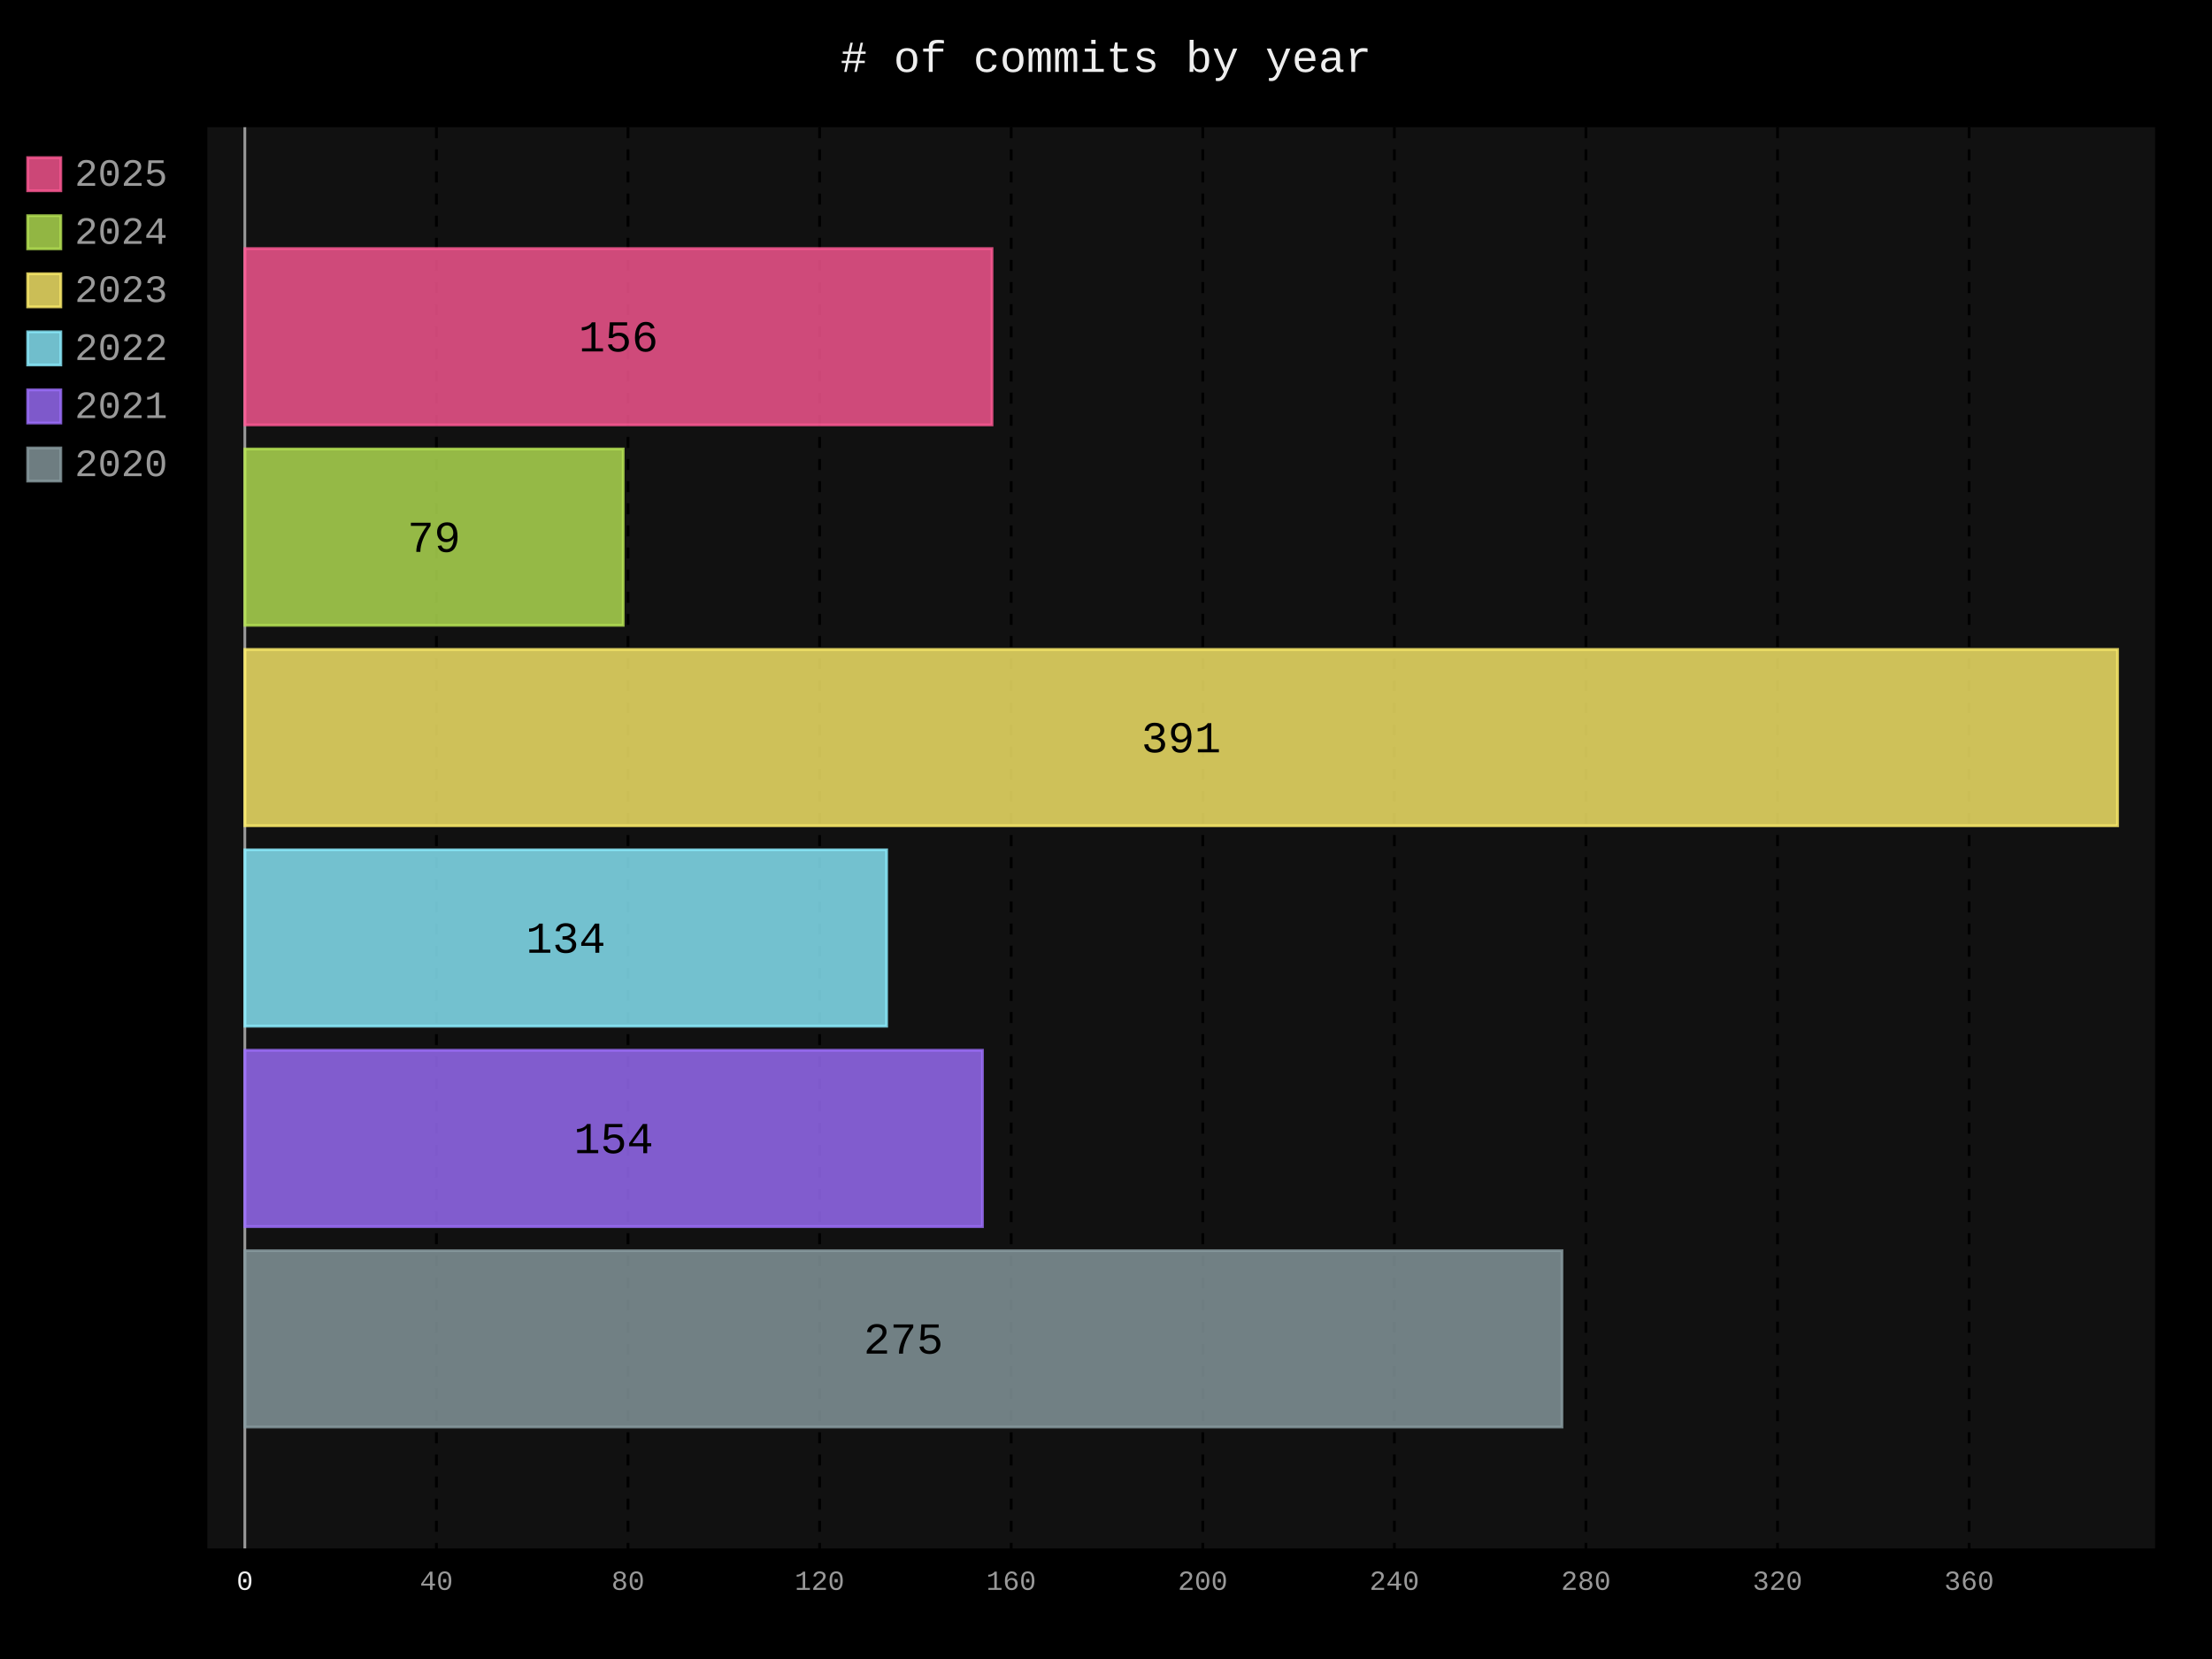
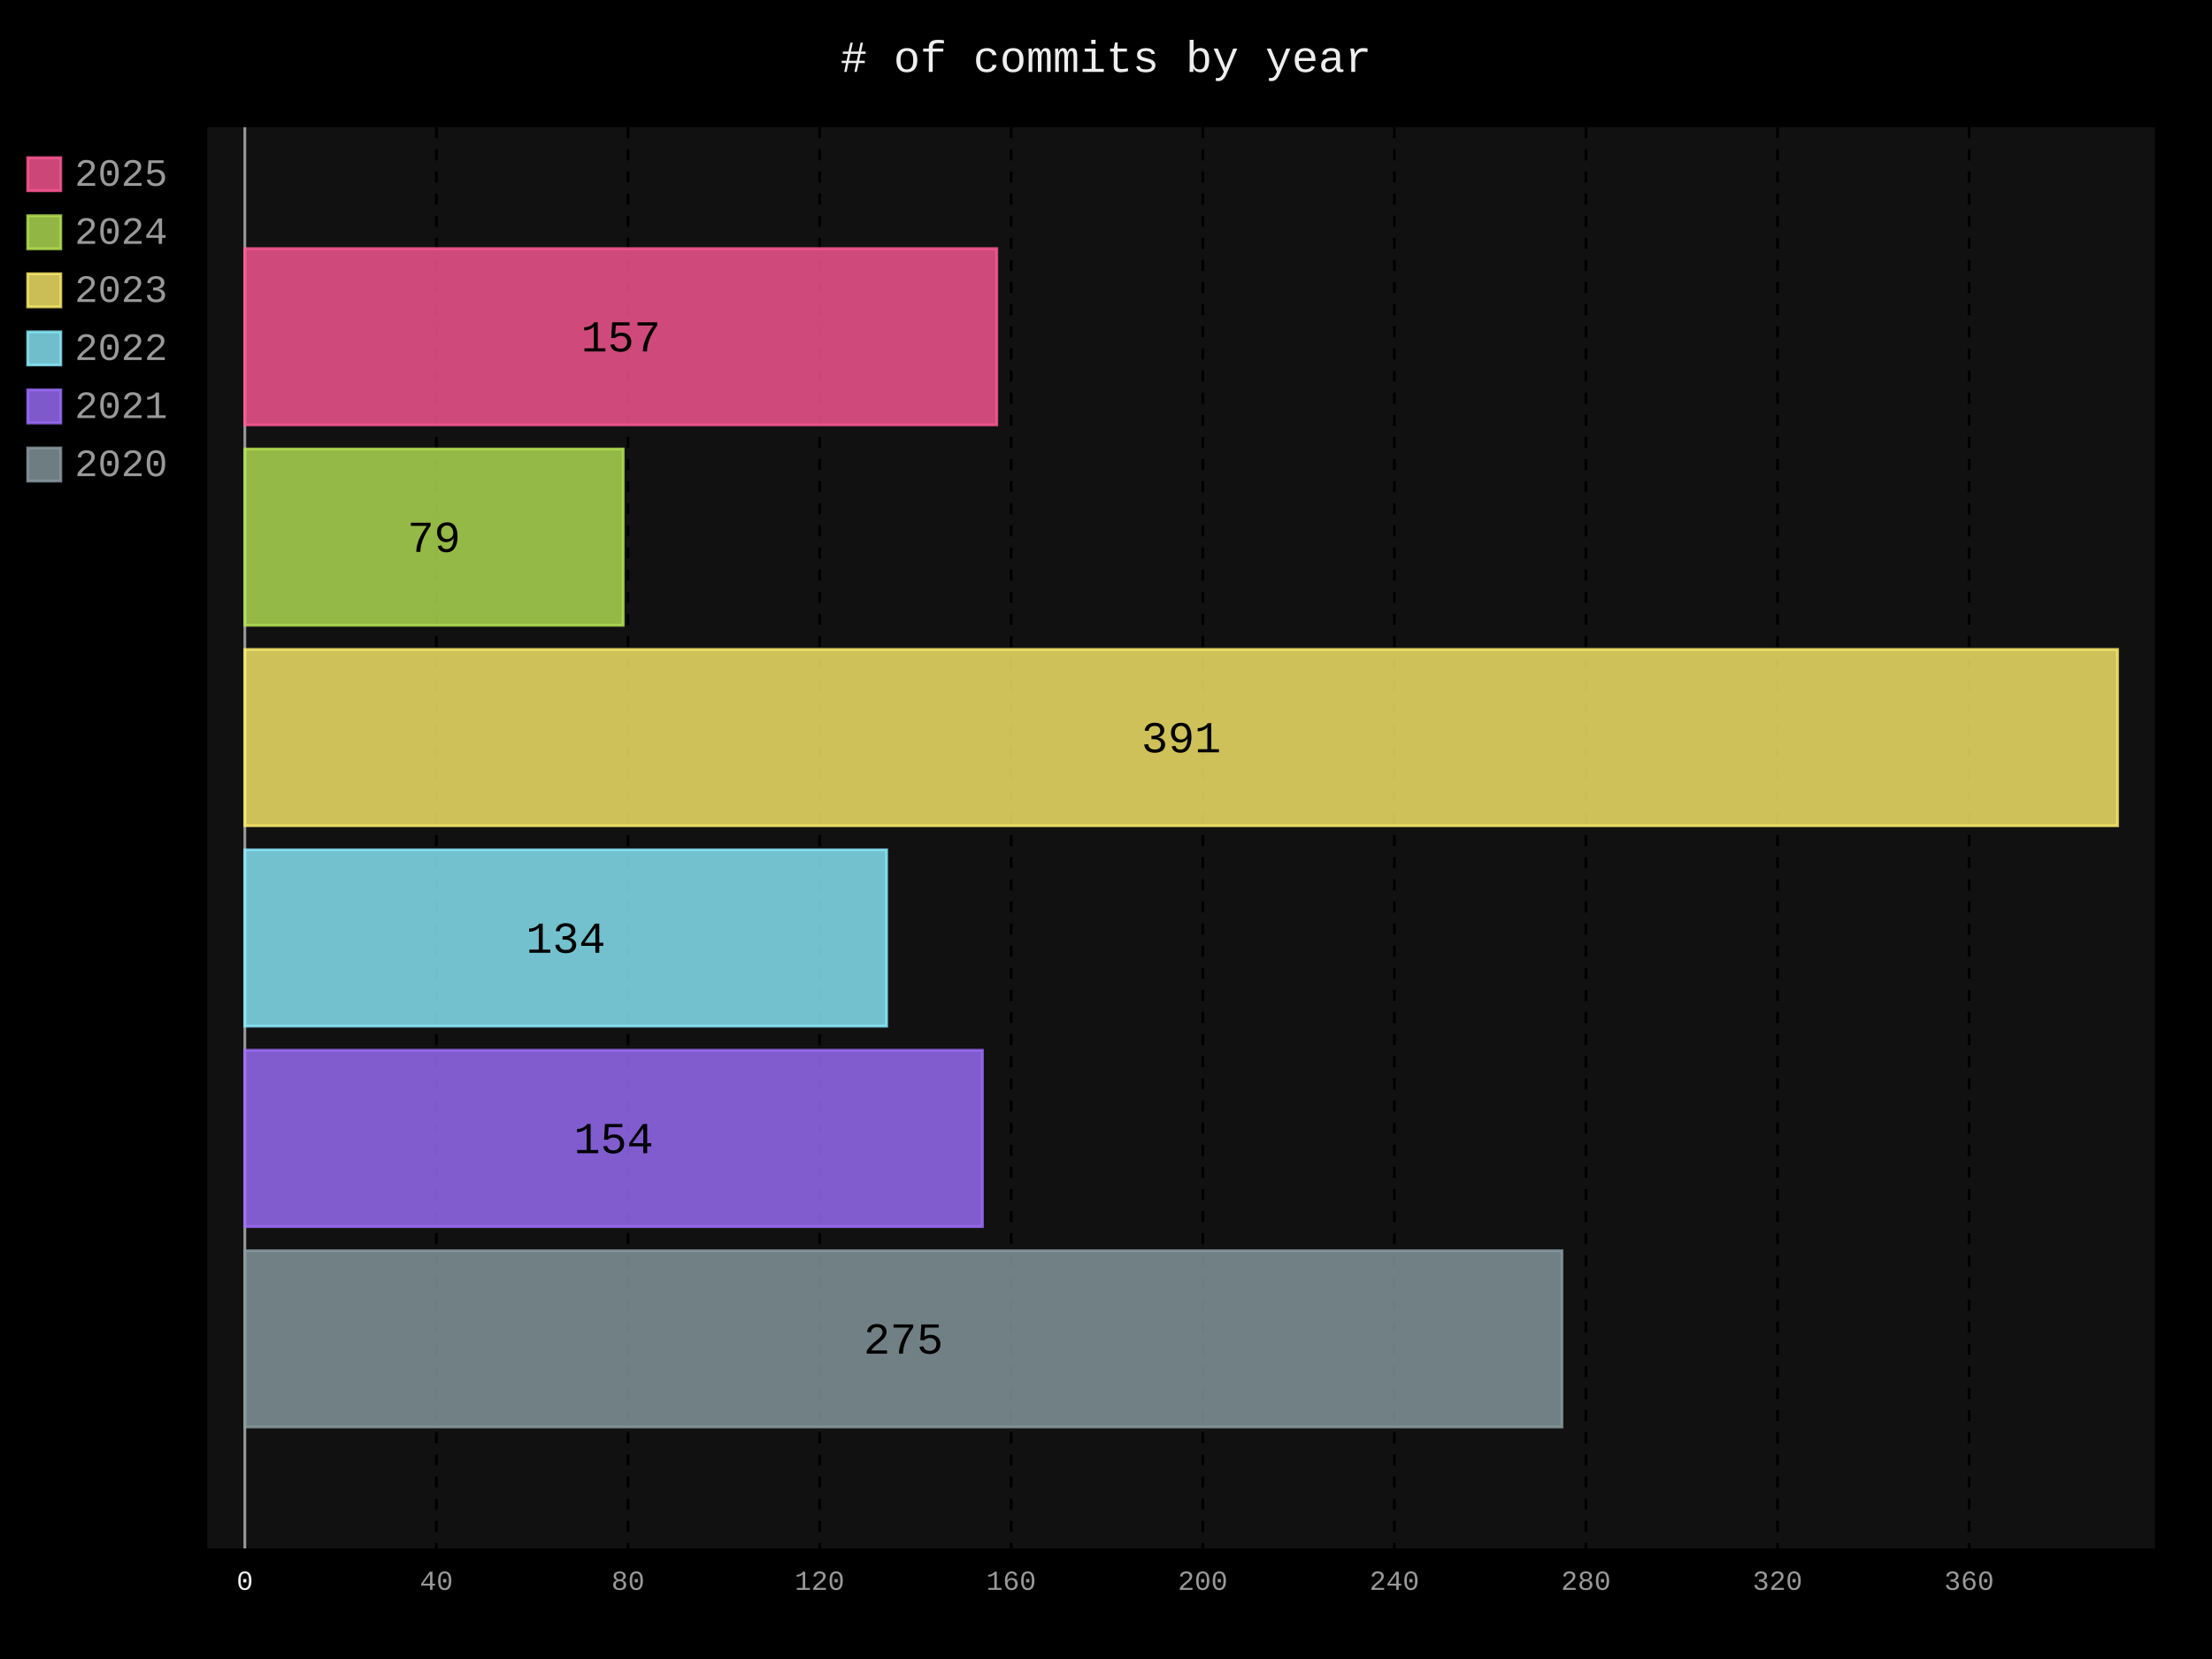
- <svg xmlns="http://www.w3.org/2000/svg" id="chart-662a5945-feb8-49c3-91e5-96bcfff05571" class="pygal-chart" viewBox="0 0 800 600">
+ <svg xmlns="http://www.w3.org/2000/svg" id="chart-0e0cf69d-7b33-4754-9138-ae84260cb153" class="pygal-chart" viewBox="0 0 800 600">
  <defs>
-     <style type="text/css">#chart-662a5945-feb8-49c3-91e5-96bcfff05571{-webkit-user-select:none;-webkit-font-smoothing:antialiased;font-family:Consolas,"Liberation Mono",Menlo,Courier,monospace}#chart-662a5945-feb8-49c3-91e5-96bcfff05571 .title{font-family:Consolas,"Liberation Mono",Menlo,Courier,monospace;font-size:16px}#chart-662a5945-feb8-49c3-91e5-96bcfff05571 .legends .legend text{font-family:Consolas,"Liberation Mono",Menlo,Courier,monospace;font-size:14px}#chart-662a5945-feb8-49c3-91e5-96bcfff05571 .axis text{font-family:Consolas,"Liberation Mono",Menlo,Courier,monospace;font-size:10px}#chart-662a5945-feb8-49c3-91e5-96bcfff05571 .axis text.major{font-family:Consolas,"Liberation Mono",Menlo,Courier,monospace;font-size:10px}#chart-662a5945-feb8-49c3-91e5-96bcfff05571 .text-overlay text.value{font-family:Consolas,"Liberation Mono",Menlo,Courier,monospace;font-size:16px}#chart-662a5945-feb8-49c3-91e5-96bcfff05571 .text-overlay text.label{font-family:Consolas,"Liberation Mono",Menlo,Courier,monospace;font-size:10px}#chart-662a5945-feb8-49c3-91e5-96bcfff05571 .tooltip{font-family:Consolas,"Liberation Mono",Menlo,Courier,monospace;font-size:14px}#chart-662a5945-feb8-49c3-91e5-96bcfff05571 text.no_data{font-family:Consolas,"Liberation Mono",Menlo,Courier,monospace;font-size:64px}
- #chart-662a5945-feb8-49c3-91e5-96bcfff05571{background-color:black}#chart-662a5945-feb8-49c3-91e5-96bcfff05571 path,#chart-662a5945-feb8-49c3-91e5-96bcfff05571 line,#chart-662a5945-feb8-49c3-91e5-96bcfff05571 rect,#chart-662a5945-feb8-49c3-91e5-96bcfff05571 circle{-webkit-transition:250ms;-moz-transition:250ms;transition:250ms}#chart-662a5945-feb8-49c3-91e5-96bcfff05571 .graph &gt; .background{fill:black}#chart-662a5945-feb8-49c3-91e5-96bcfff05571 .plot &gt; .background{fill:#111}#chart-662a5945-feb8-49c3-91e5-96bcfff05571 .graph{fill:#999}#chart-662a5945-feb8-49c3-91e5-96bcfff05571 text.no_data{fill:#eee}#chart-662a5945-feb8-49c3-91e5-96bcfff05571 .title{fill:#eee}#chart-662a5945-feb8-49c3-91e5-96bcfff05571 .legends .legend text{fill:#999}#chart-662a5945-feb8-49c3-91e5-96bcfff05571 .legends .legend:hover text{fill:#eee}#chart-662a5945-feb8-49c3-91e5-96bcfff05571 .axis .line{stroke:#eee}#chart-662a5945-feb8-49c3-91e5-96bcfff05571 .axis .guide.line{stroke:#555}#chart-662a5945-feb8-49c3-91e5-96bcfff05571 .axis .major.line{stroke:#999}#chart-662a5945-feb8-49c3-91e5-96bcfff05571 .axis text.major{fill:#eee}#chart-662a5945-feb8-49c3-91e5-96bcfff05571 .axis.y .guides:hover .guide.line,#chart-662a5945-feb8-49c3-91e5-96bcfff05571 .line-graph .axis.x .guides:hover .guide.line,#chart-662a5945-feb8-49c3-91e5-96bcfff05571 .stackedline-graph .axis.x .guides:hover .guide.line,#chart-662a5945-feb8-49c3-91e5-96bcfff05571 .xy-graph .axis.x .guides:hover .guide.line{stroke:#eee}#chart-662a5945-feb8-49c3-91e5-96bcfff05571 .axis .guides:hover text{fill:#eee}#chart-662a5945-feb8-49c3-91e5-96bcfff05571 .reactive{fill-opacity:.8;stroke-opacity:.8;stroke-width:1}#chart-662a5945-feb8-49c3-91e5-96bcfff05571 .ci{stroke:#999}#chart-662a5945-feb8-49c3-91e5-96bcfff05571 .reactive.active,#chart-662a5945-feb8-49c3-91e5-96bcfff05571 .active .reactive{fill-opacity:.4;stroke-opacity:.9;stroke-width:4}#chart-662a5945-feb8-49c3-91e5-96bcfff05571 .ci .reactive.active{stroke-width:1.5}#chart-662a5945-feb8-49c3-91e5-96bcfff05571 .series text{fill:#eee}#chart-662a5945-feb8-49c3-91e5-96bcfff05571 .tooltip rect{fill:#111;stroke:#eee;-webkit-transition:opacity 250ms;-moz-transition:opacity 250ms;transition:opacity 250ms}#chart-662a5945-feb8-49c3-91e5-96bcfff05571 .tooltip .label{fill:#999}#chart-662a5945-feb8-49c3-91e5-96bcfff05571 .tooltip .label{fill:#999}#chart-662a5945-feb8-49c3-91e5-96bcfff05571 .tooltip .legend{font-size:.8em;fill:#555}#chart-662a5945-feb8-49c3-91e5-96bcfff05571 .tooltip .x_label{font-size:.6em;fill:#eee}#chart-662a5945-feb8-49c3-91e5-96bcfff05571 .tooltip .xlink{font-size:.5em;text-decoration:underline}#chart-662a5945-feb8-49c3-91e5-96bcfff05571 .tooltip .value{font-size:1.5em}#chart-662a5945-feb8-49c3-91e5-96bcfff05571 .bound{font-size:.5em}#chart-662a5945-feb8-49c3-91e5-96bcfff05571 .max-value{font-size:.75em;fill:#555}#chart-662a5945-feb8-49c3-91e5-96bcfff05571 .map-element{fill:#111;stroke:#555 !important}#chart-662a5945-feb8-49c3-91e5-96bcfff05571 .map-element .reactive{fill-opacity:inherit;stroke-opacity:inherit}#chart-662a5945-feb8-49c3-91e5-96bcfff05571 .color-0,#chart-662a5945-feb8-49c3-91e5-96bcfff05571 .color-0 a:visited{stroke:#ff5995;fill:#ff5995}#chart-662a5945-feb8-49c3-91e5-96bcfff05571 .color-1,#chart-662a5945-feb8-49c3-91e5-96bcfff05571 .color-1 a:visited{stroke:#b6e354;fill:#b6e354}#chart-662a5945-feb8-49c3-91e5-96bcfff05571 .color-2,#chart-662a5945-feb8-49c3-91e5-96bcfff05571 .color-2 a:visited{stroke:#feed6c;fill:#feed6c}#chart-662a5945-feb8-49c3-91e5-96bcfff05571 .color-3,#chart-662a5945-feb8-49c3-91e5-96bcfff05571 .color-3 a:visited{stroke:#8cedff;fill:#8cedff}#chart-662a5945-feb8-49c3-91e5-96bcfff05571 .color-4,#chart-662a5945-feb8-49c3-91e5-96bcfff05571 .color-4 a:visited{stroke:#9e6ffe;fill:#9e6ffe}#chart-662a5945-feb8-49c3-91e5-96bcfff05571 .color-5,#chart-662a5945-feb8-49c3-91e5-96bcfff05571 .color-5 a:visited{stroke:#899ca1;fill:#899ca1}#chart-662a5945-feb8-49c3-91e5-96bcfff05571 .text-overlay .color-0 text{fill:black}#chart-662a5945-feb8-49c3-91e5-96bcfff05571 .text-overlay .color-1 text{fill:black}#chart-662a5945-feb8-49c3-91e5-96bcfff05571 .text-overlay .color-2 text{fill:black}#chart-662a5945-feb8-49c3-91e5-96bcfff05571 .text-overlay .color-3 text{fill:black}#chart-662a5945-feb8-49c3-91e5-96bcfff05571 .text-overlay .color-4 text{fill:black}#chart-662a5945-feb8-49c3-91e5-96bcfff05571 .text-overlay .color-5 text{fill:black}
- #chart-662a5945-feb8-49c3-91e5-96bcfff05571 text.no_data{text-anchor:middle}#chart-662a5945-feb8-49c3-91e5-96bcfff05571 .guide.line{fill:none}#chart-662a5945-feb8-49c3-91e5-96bcfff05571 .centered{text-anchor:middle}#chart-662a5945-feb8-49c3-91e5-96bcfff05571 .title{text-anchor:middle}#chart-662a5945-feb8-49c3-91e5-96bcfff05571 .legends .legend text{fill-opacity:1}#chart-662a5945-feb8-49c3-91e5-96bcfff05571 .axis.x text{text-anchor:middle}#chart-662a5945-feb8-49c3-91e5-96bcfff05571 .axis.x:not(.web) text[transform]{text-anchor:start}#chart-662a5945-feb8-49c3-91e5-96bcfff05571 .axis.x:not(.web) text[transform].backwards{text-anchor:end}#chart-662a5945-feb8-49c3-91e5-96bcfff05571 .axis.y text{text-anchor:end}#chart-662a5945-feb8-49c3-91e5-96bcfff05571 .axis.y text[transform].backwards{text-anchor:start}#chart-662a5945-feb8-49c3-91e5-96bcfff05571 .axis.y2 text{text-anchor:start}#chart-662a5945-feb8-49c3-91e5-96bcfff05571 .axis.y2 text[transform].backwards{text-anchor:end}#chart-662a5945-feb8-49c3-91e5-96bcfff05571 .axis .guide.line{stroke-dasharray:4,4;stroke:black}#chart-662a5945-feb8-49c3-91e5-96bcfff05571 .axis .major.guide.line{stroke-dasharray:6,6;stroke:black}#chart-662a5945-feb8-49c3-91e5-96bcfff05571 .horizontal .axis.y .guide.line,#chart-662a5945-feb8-49c3-91e5-96bcfff05571 .horizontal .axis.y2 .guide.line,#chart-662a5945-feb8-49c3-91e5-96bcfff05571 .vertical .axis.x .guide.line{opacity:0}#chart-662a5945-feb8-49c3-91e5-96bcfff05571 .horizontal .axis.always_show .guide.line,#chart-662a5945-feb8-49c3-91e5-96bcfff05571 .vertical .axis.always_show .guide.line{opacity:1 !important}#chart-662a5945-feb8-49c3-91e5-96bcfff05571 .axis.y .guides:hover .guide.line,#chart-662a5945-feb8-49c3-91e5-96bcfff05571 .axis.y2 .guides:hover .guide.line,#chart-662a5945-feb8-49c3-91e5-96bcfff05571 .axis.x .guides:hover .guide.line{opacity:1}#chart-662a5945-feb8-49c3-91e5-96bcfff05571 .axis .guides:hover text{opacity:1}#chart-662a5945-feb8-49c3-91e5-96bcfff05571 .nofill{fill:none}#chart-662a5945-feb8-49c3-91e5-96bcfff05571 .subtle-fill{fill-opacity:.2}#chart-662a5945-feb8-49c3-91e5-96bcfff05571 .dot{stroke-width:1px;fill-opacity:1;stroke-opacity:1}#chart-662a5945-feb8-49c3-91e5-96bcfff05571 .dot.active{stroke-width:5px}#chart-662a5945-feb8-49c3-91e5-96bcfff05571 .dot.negative{fill:transparent}#chart-662a5945-feb8-49c3-91e5-96bcfff05571 text,#chart-662a5945-feb8-49c3-91e5-96bcfff05571 tspan{stroke:none !important}#chart-662a5945-feb8-49c3-91e5-96bcfff05571 .series text.active{opacity:1}#chart-662a5945-feb8-49c3-91e5-96bcfff05571 .tooltip rect{fill-opacity:.95;stroke-width:.5}#chart-662a5945-feb8-49c3-91e5-96bcfff05571 .tooltip text{fill-opacity:1}#chart-662a5945-feb8-49c3-91e5-96bcfff05571 .showable{visibility:hidden}#chart-662a5945-feb8-49c3-91e5-96bcfff05571 .showable.shown{visibility:visible}#chart-662a5945-feb8-49c3-91e5-96bcfff05571 .gauge-background{fill:rgba(229,229,229,1);stroke:none}#chart-662a5945-feb8-49c3-91e5-96bcfff05571 .bg-lines{stroke:black;stroke-width:2px}</style>
+     <style type="text/css">#chart-0e0cf69d-7b33-4754-9138-ae84260cb153{-webkit-user-select:none;-webkit-font-smoothing:antialiased;font-family:Consolas,"Liberation Mono",Menlo,Courier,monospace}#chart-0e0cf69d-7b33-4754-9138-ae84260cb153 .title{font-family:Consolas,"Liberation Mono",Menlo,Courier,monospace;font-size:16px}#chart-0e0cf69d-7b33-4754-9138-ae84260cb153 .legends .legend text{font-family:Consolas,"Liberation Mono",Menlo,Courier,monospace;font-size:14px}#chart-0e0cf69d-7b33-4754-9138-ae84260cb153 .axis text{font-family:Consolas,"Liberation Mono",Menlo,Courier,monospace;font-size:10px}#chart-0e0cf69d-7b33-4754-9138-ae84260cb153 .axis text.major{font-family:Consolas,"Liberation Mono",Menlo,Courier,monospace;font-size:10px}#chart-0e0cf69d-7b33-4754-9138-ae84260cb153 .text-overlay text.value{font-family:Consolas,"Liberation Mono",Menlo,Courier,monospace;font-size:16px}#chart-0e0cf69d-7b33-4754-9138-ae84260cb153 .text-overlay text.label{font-family:Consolas,"Liberation Mono",Menlo,Courier,monospace;font-size:10px}#chart-0e0cf69d-7b33-4754-9138-ae84260cb153 .tooltip{font-family:Consolas,"Liberation Mono",Menlo,Courier,monospace;font-size:14px}#chart-0e0cf69d-7b33-4754-9138-ae84260cb153 text.no_data{font-family:Consolas,"Liberation Mono",Menlo,Courier,monospace;font-size:64px}
+ #chart-0e0cf69d-7b33-4754-9138-ae84260cb153{background-color:black}#chart-0e0cf69d-7b33-4754-9138-ae84260cb153 path,#chart-0e0cf69d-7b33-4754-9138-ae84260cb153 line,#chart-0e0cf69d-7b33-4754-9138-ae84260cb153 rect,#chart-0e0cf69d-7b33-4754-9138-ae84260cb153 circle{-webkit-transition:250ms;-moz-transition:250ms;transition:250ms}#chart-0e0cf69d-7b33-4754-9138-ae84260cb153 .graph &gt; .background{fill:black}#chart-0e0cf69d-7b33-4754-9138-ae84260cb153 .plot &gt; .background{fill:#111}#chart-0e0cf69d-7b33-4754-9138-ae84260cb153 .graph{fill:#999}#chart-0e0cf69d-7b33-4754-9138-ae84260cb153 text.no_data{fill:#eee}#chart-0e0cf69d-7b33-4754-9138-ae84260cb153 .title{fill:#eee}#chart-0e0cf69d-7b33-4754-9138-ae84260cb153 .legends .legend text{fill:#999}#chart-0e0cf69d-7b33-4754-9138-ae84260cb153 .legends .legend:hover text{fill:#eee}#chart-0e0cf69d-7b33-4754-9138-ae84260cb153 .axis .line{stroke:#eee}#chart-0e0cf69d-7b33-4754-9138-ae84260cb153 .axis .guide.line{stroke:#555}#chart-0e0cf69d-7b33-4754-9138-ae84260cb153 .axis .major.line{stroke:#999}#chart-0e0cf69d-7b33-4754-9138-ae84260cb153 .axis text.major{fill:#eee}#chart-0e0cf69d-7b33-4754-9138-ae84260cb153 .axis.y .guides:hover .guide.line,#chart-0e0cf69d-7b33-4754-9138-ae84260cb153 .line-graph .axis.x .guides:hover .guide.line,#chart-0e0cf69d-7b33-4754-9138-ae84260cb153 .stackedline-graph .axis.x .guides:hover .guide.line,#chart-0e0cf69d-7b33-4754-9138-ae84260cb153 .xy-graph .axis.x .guides:hover .guide.line{stroke:#eee}#chart-0e0cf69d-7b33-4754-9138-ae84260cb153 .axis .guides:hover text{fill:#eee}#chart-0e0cf69d-7b33-4754-9138-ae84260cb153 .reactive{fill-opacity:.8;stroke-opacity:.8;stroke-width:1}#chart-0e0cf69d-7b33-4754-9138-ae84260cb153 .ci{stroke:#999}#chart-0e0cf69d-7b33-4754-9138-ae84260cb153 .reactive.active,#chart-0e0cf69d-7b33-4754-9138-ae84260cb153 .active .reactive{fill-opacity:.4;stroke-opacity:.9;stroke-width:4}#chart-0e0cf69d-7b33-4754-9138-ae84260cb153 .ci .reactive.active{stroke-width:1.5}#chart-0e0cf69d-7b33-4754-9138-ae84260cb153 .series text{fill:#eee}#chart-0e0cf69d-7b33-4754-9138-ae84260cb153 .tooltip rect{fill:#111;stroke:#eee;-webkit-transition:opacity 250ms;-moz-transition:opacity 250ms;transition:opacity 250ms}#chart-0e0cf69d-7b33-4754-9138-ae84260cb153 .tooltip .label{fill:#999}#chart-0e0cf69d-7b33-4754-9138-ae84260cb153 .tooltip .label{fill:#999}#chart-0e0cf69d-7b33-4754-9138-ae84260cb153 .tooltip .legend{font-size:.8em;fill:#555}#chart-0e0cf69d-7b33-4754-9138-ae84260cb153 .tooltip .x_label{font-size:.6em;fill:#eee}#chart-0e0cf69d-7b33-4754-9138-ae84260cb153 .tooltip .xlink{font-size:.5em;text-decoration:underline}#chart-0e0cf69d-7b33-4754-9138-ae84260cb153 .tooltip .value{font-size:1.5em}#chart-0e0cf69d-7b33-4754-9138-ae84260cb153 .bound{font-size:.5em}#chart-0e0cf69d-7b33-4754-9138-ae84260cb153 .max-value{font-size:.75em;fill:#555}#chart-0e0cf69d-7b33-4754-9138-ae84260cb153 .map-element{fill:#111;stroke:#555 !important}#chart-0e0cf69d-7b33-4754-9138-ae84260cb153 .map-element .reactive{fill-opacity:inherit;stroke-opacity:inherit}#chart-0e0cf69d-7b33-4754-9138-ae84260cb153 .color-0,#chart-0e0cf69d-7b33-4754-9138-ae84260cb153 .color-0 a:visited{stroke:#ff5995;fill:#ff5995}#chart-0e0cf69d-7b33-4754-9138-ae84260cb153 .color-1,#chart-0e0cf69d-7b33-4754-9138-ae84260cb153 .color-1 a:visited{stroke:#b6e354;fill:#b6e354}#chart-0e0cf69d-7b33-4754-9138-ae84260cb153 .color-2,#chart-0e0cf69d-7b33-4754-9138-ae84260cb153 .color-2 a:visited{stroke:#feed6c;fill:#feed6c}#chart-0e0cf69d-7b33-4754-9138-ae84260cb153 .color-3,#chart-0e0cf69d-7b33-4754-9138-ae84260cb153 .color-3 a:visited{stroke:#8cedff;fill:#8cedff}#chart-0e0cf69d-7b33-4754-9138-ae84260cb153 .color-4,#chart-0e0cf69d-7b33-4754-9138-ae84260cb153 .color-4 a:visited{stroke:#9e6ffe;fill:#9e6ffe}#chart-0e0cf69d-7b33-4754-9138-ae84260cb153 .color-5,#chart-0e0cf69d-7b33-4754-9138-ae84260cb153 .color-5 a:visited{stroke:#899ca1;fill:#899ca1}#chart-0e0cf69d-7b33-4754-9138-ae84260cb153 .text-overlay .color-0 text{fill:black}#chart-0e0cf69d-7b33-4754-9138-ae84260cb153 .text-overlay .color-1 text{fill:black}#chart-0e0cf69d-7b33-4754-9138-ae84260cb153 .text-overlay .color-2 text{fill:black}#chart-0e0cf69d-7b33-4754-9138-ae84260cb153 .text-overlay .color-3 text{fill:black}#chart-0e0cf69d-7b33-4754-9138-ae84260cb153 .text-overlay .color-4 text{fill:black}#chart-0e0cf69d-7b33-4754-9138-ae84260cb153 .text-overlay .color-5 text{fill:black}
+ #chart-0e0cf69d-7b33-4754-9138-ae84260cb153 text.no_data{text-anchor:middle}#chart-0e0cf69d-7b33-4754-9138-ae84260cb153 .guide.line{fill:none}#chart-0e0cf69d-7b33-4754-9138-ae84260cb153 .centered{text-anchor:middle}#chart-0e0cf69d-7b33-4754-9138-ae84260cb153 .title{text-anchor:middle}#chart-0e0cf69d-7b33-4754-9138-ae84260cb153 .legends .legend text{fill-opacity:1}#chart-0e0cf69d-7b33-4754-9138-ae84260cb153 .axis.x text{text-anchor:middle}#chart-0e0cf69d-7b33-4754-9138-ae84260cb153 .axis.x:not(.web) text[transform]{text-anchor:start}#chart-0e0cf69d-7b33-4754-9138-ae84260cb153 .axis.x:not(.web) text[transform].backwards{text-anchor:end}#chart-0e0cf69d-7b33-4754-9138-ae84260cb153 .axis.y text{text-anchor:end}#chart-0e0cf69d-7b33-4754-9138-ae84260cb153 .axis.y text[transform].backwards{text-anchor:start}#chart-0e0cf69d-7b33-4754-9138-ae84260cb153 .axis.y2 text{text-anchor:start}#chart-0e0cf69d-7b33-4754-9138-ae84260cb153 .axis.y2 text[transform].backwards{text-anchor:end}#chart-0e0cf69d-7b33-4754-9138-ae84260cb153 .axis .guide.line{stroke-dasharray:4,4;stroke:black}#chart-0e0cf69d-7b33-4754-9138-ae84260cb153 .axis .major.guide.line{stroke-dasharray:6,6;stroke:black}#chart-0e0cf69d-7b33-4754-9138-ae84260cb153 .horizontal .axis.y .guide.line,#chart-0e0cf69d-7b33-4754-9138-ae84260cb153 .horizontal .axis.y2 .guide.line,#chart-0e0cf69d-7b33-4754-9138-ae84260cb153 .vertical .axis.x .guide.line{opacity:0}#chart-0e0cf69d-7b33-4754-9138-ae84260cb153 .horizontal .axis.always_show .guide.line,#chart-0e0cf69d-7b33-4754-9138-ae84260cb153 .vertical .axis.always_show .guide.line{opacity:1 !important}#chart-0e0cf69d-7b33-4754-9138-ae84260cb153 .axis.y .guides:hover .guide.line,#chart-0e0cf69d-7b33-4754-9138-ae84260cb153 .axis.y2 .guides:hover .guide.line,#chart-0e0cf69d-7b33-4754-9138-ae84260cb153 .axis.x .guides:hover .guide.line{opacity:1}#chart-0e0cf69d-7b33-4754-9138-ae84260cb153 .axis .guides:hover text{opacity:1}#chart-0e0cf69d-7b33-4754-9138-ae84260cb153 .nofill{fill:none}#chart-0e0cf69d-7b33-4754-9138-ae84260cb153 .subtle-fill{fill-opacity:.2}#chart-0e0cf69d-7b33-4754-9138-ae84260cb153 .dot{stroke-width:1px;fill-opacity:1;stroke-opacity:1}#chart-0e0cf69d-7b33-4754-9138-ae84260cb153 .dot.active{stroke-width:5px}#chart-0e0cf69d-7b33-4754-9138-ae84260cb153 .dot.negative{fill:transparent}#chart-0e0cf69d-7b33-4754-9138-ae84260cb153 text,#chart-0e0cf69d-7b33-4754-9138-ae84260cb153 tspan{stroke:none !important}#chart-0e0cf69d-7b33-4754-9138-ae84260cb153 .series text.active{opacity:1}#chart-0e0cf69d-7b33-4754-9138-ae84260cb153 .tooltip rect{fill-opacity:.95;stroke-width:.5}#chart-0e0cf69d-7b33-4754-9138-ae84260cb153 .tooltip text{fill-opacity:1}#chart-0e0cf69d-7b33-4754-9138-ae84260cb153 .showable{visibility:hidden}#chart-0e0cf69d-7b33-4754-9138-ae84260cb153 .showable.shown{visibility:visible}#chart-0e0cf69d-7b33-4754-9138-ae84260cb153 .gauge-background{fill:rgba(229,229,229,1);stroke:none}#chart-0e0cf69d-7b33-4754-9138-ae84260cb153 .bg-lines{stroke:black;stroke-width:2px}</style>
  </defs>
  <g class="graph horizontalbar-graph horizontal">
    <rect x="0" y="0" width="800" height="600" class="background" />
    <g transform="translate(75, 46)" class="plot">
      <rect x="0" y="0" width="704.4" height="514" class="background" />
      <g class="axis x always_show">
        <g class="guides">
          <path d="M13.546 0 v514" class="axis major line" />
          <text x="13.546" y="529.0" class="major">0</text>
        </g>
        <g class="guides">
          <path d="M82.836 0 v514" class="guide line" />
          <text x="82.836" y="529.0" class="">40</text>
        </g>
        <g class="guides">
          <path d="M152.126 0 v514" class="guide line" />
          <text x="152.126" y="529.0" class="">80</text>
        </g>
        <g class="guides">
          <path d="M221.416 0 v514" class="guide line" />
          <text x="221.416" y="529.0" class="">120</text>
        </g>
        <g class="guides">
          <path d="M290.705 0 v514" class="guide line" />
          <text x="290.705" y="529.0" class="">160</text>
        </g>
        <g class="guides">
          <path d="M359.995 0 v514" class="guide line" />
          <text x="359.995" y="529.0" class="">200</text>
        </g>
        <g class="guides">
          <path d="M429.285 0 v514" class="guide line" />
          <text x="429.285" y="529.0" class="">240</text>
        </g>
        <g class="guides">
          <path d="M498.575 0 v514" class="guide line" />
          <text x="498.575" y="529.0" class="">280</text>
        </g>
        <g class="guides">
          <path d="M567.864 0 v514" class="guide line" />
          <text x="567.864" y="529.0" class="">320</text>
        </g>
        <g class="guides">
          <path d="M637.154 0 v514" class="guide line" />
          <text x="637.154" y="529.0" class="">360</text>
        </g>
      </g>
      <g class="series serie-5 color-5">
        <g class="bars">
          <g class="bar">
            <rect x="13.546" y="406.324" rx="0" ry="0" width="476.367" height="63.789" class="rect reactive tooltip-trigger" />
          </g>
        </g>
      </g>
      <g class="series serie-4 color-4">
        <g class="bars">
          <g class="bar">
            <rect x="13.546" y="333.836" rx="0" ry="0" width="266.766" height="63.789" class="rect reactive tooltip-trigger" />
          </g>
        </g>
      </g>
      <g class="series serie-3 color-3">
        <g class="bars">
          <g class="bar">
            <rect x="13.546" y="261.349" rx="0" ry="0" width="232.121" height="63.789" class="rect reactive tooltip-trigger" />
          </g>
        </g>
      </g>
      <g class="series serie-2 color-2">
        <g class="bars">
          <g class="bar">
            <rect x="13.546" y="188.862" rx="0" ry="0" width="677.308" height="63.789" class="rect reactive tooltip-trigger" />
          </g>
        </g>
      </g>
      <g class="series serie-1 color-1">
        <g class="bars">
          <g class="bar">
            <rect x="13.546" y="116.375" rx="0" ry="0" width="136.847" height="63.789" class="rect reactive tooltip-trigger" />
          </g>
        </g>
      </g>
      <g class="series serie-0 color-0">
        <g class="bars">
          <g class="bar">
-             <rect x="13.546" y="43.888" rx="0" ry="0" width="270.23" height="63.789" class="rect reactive tooltip-trigger" />
+             <rect x="13.546" y="43.888" rx="0" ry="0" width="271.962" height="63.789" class="rect reactive tooltip-trigger" />
          </g>
        </g>
      </g>
    </g>
    <g class="titles">
      <text x="400.0" y="26" class="title plot_title"># of commits by year</text>
    </g>
    <g transform="translate(75, 46)" class="plot overlay">
      <g class="series serie-5 color-5" />
      <g class="series serie-4 color-4" />
      <g class="series serie-3 color-3" />
      <g class="series serie-2 color-2" />
      <g class="series serie-1 color-1" />
      <g class="series serie-0 color-0" />
    </g>
    <g transform="translate(75, 46)" class="plot text-overlay">
      <g class="series serie-5 color-5">
        <text text-anchor="middle" x="251.73" y="443.551" class="value">275</text>
      </g>
      <g class="series serie-4 color-4">
        <text text-anchor="middle" x="146.929" y="371.064" class="value">154</text>
      </g>
      <g class="series serie-3 color-3">
        <text text-anchor="middle" x="129.607" y="298.577" class="value">134</text>
      </g>
      <g class="series serie-2 color-2">
        <text text-anchor="middle" x="352.2" y="226.09" class="value">391</text>
      </g>
      <g class="series serie-1 color-1">
        <text text-anchor="middle" x="81.97" y="153.603" class="value">79</text>
      </g>
      <g class="series serie-0 color-0">
-         <text text-anchor="middle" x="148.661" y="81.115" class="value">156</text>
+         <text text-anchor="middle" x="149.527" y="81.115" class="value">157</text>
      </g>
    </g>
    <g transform="translate(75, 46)" class="plot tooltip-overlay">
      <g transform="translate(0 0)" style="opacity: 0" class="tooltip">
        <rect rx="0" ry="0" width="0" height="0" class="tooltip-box" />
        <g class="text" />
      </g>
    </g>
    <g transform="translate(10, 56)" class="legends">
      <g id="activate-serie-0" class="legend reactive activate-serie">
        <rect x="0.0" y="1.0" width="12" height="12" class="color-0 reactive" />
        <text x="17.0" y="11.2">2025</text>
      </g>
      <g id="activate-serie-1" class="legend reactive activate-serie">
        <rect x="0.0" y="22.0" width="12" height="12" class="color-1 reactive" />
        <text x="17.0" y="32.2">2024</text>
      </g>
      <g id="activate-serie-2" class="legend reactive activate-serie">
        <rect x="0.0" y="43.0" width="12" height="12" class="color-2 reactive" />
        <text x="17.0" y="53.2">2023</text>
      </g>
      <g id="activate-serie-3" class="legend reactive activate-serie">
        <rect x="0.0" y="64.0" width="12" height="12" class="color-3 reactive" />
        <text x="17.0" y="74.2">2022</text>
      </g>
      <g id="activate-serie-4" class="legend reactive activate-serie">
        <rect x="0.0" y="85.0" width="12" height="12" class="color-4 reactive" />
        <text x="17.0" y="95.2">2021</text>
      </g>
      <g id="activate-serie-5" class="legend reactive activate-serie">
        <rect x="0.0" y="106.0" width="12" height="12" class="color-5 reactive" />
        <text x="17.0" y="116.2">2020</text>
      </g>
    </g>
    <g transform="translate(790, 56)" class="legends" />
  </g>
</svg>
